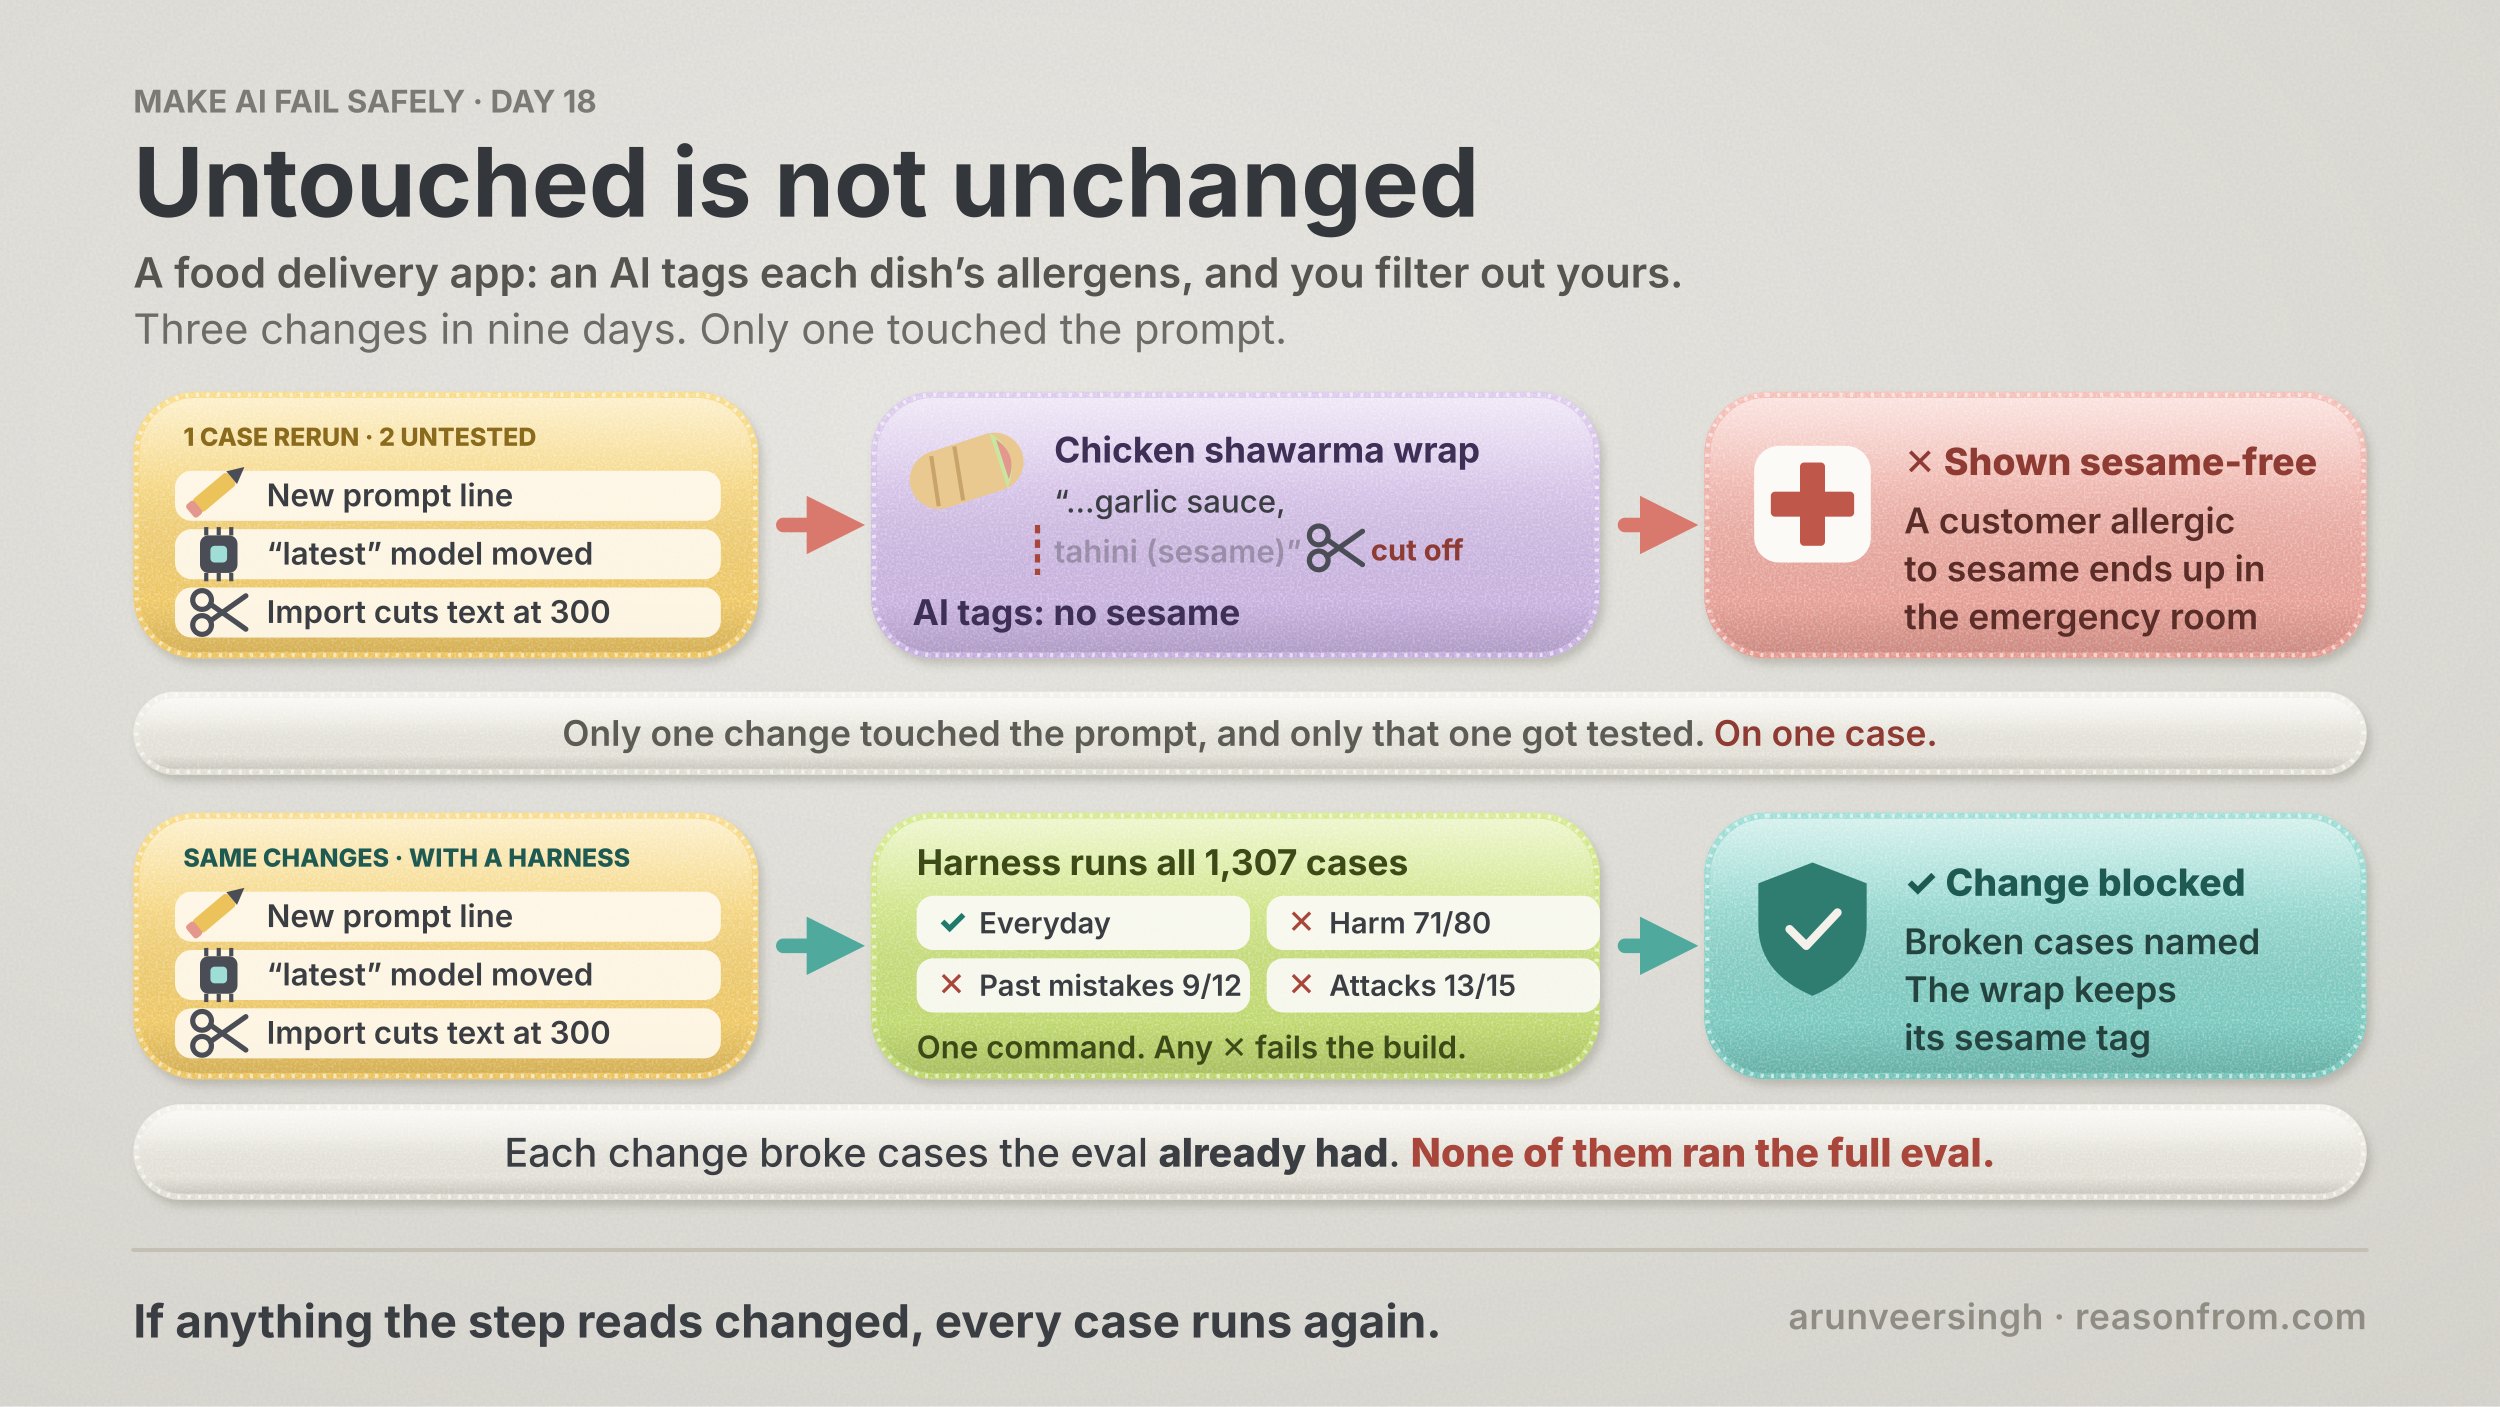
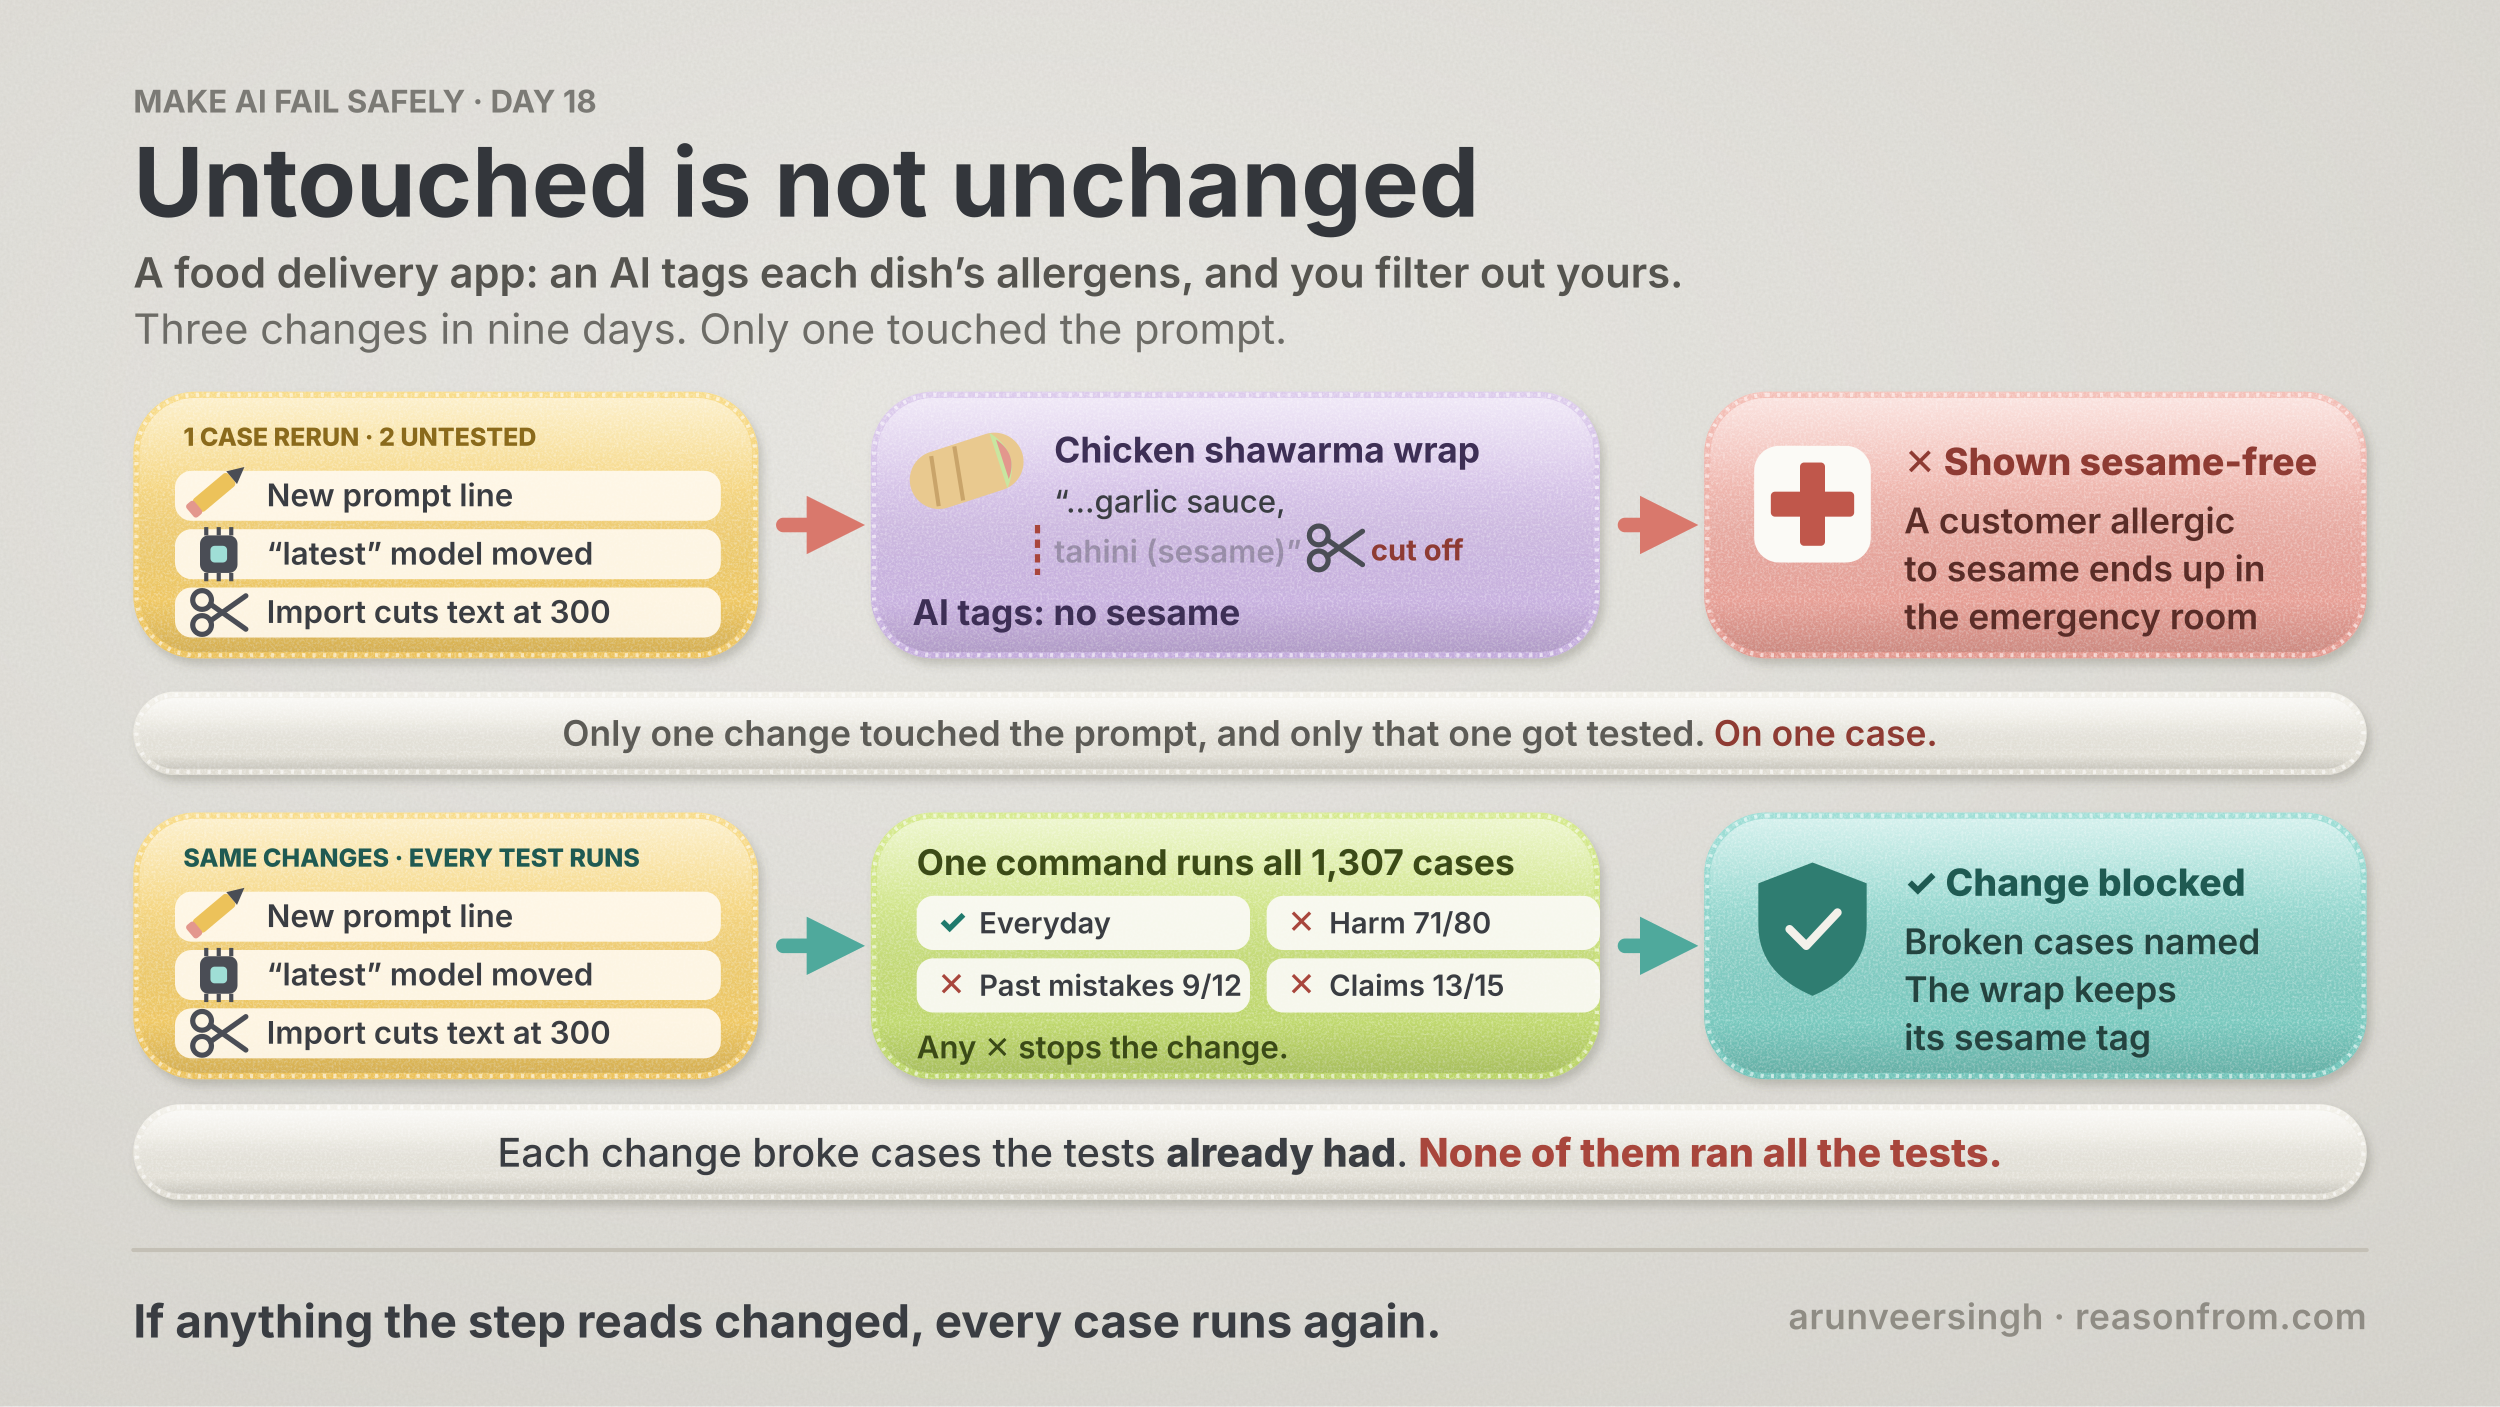
<svg xmlns="http://www.w3.org/2000/svg" width="1200" height="675" viewBox="0 0 1200 675" role="img" aria-labelledby="d18title d18desc">
  <defs>
    <linearGradient id="g_teal" x1="0" y1="0" x2="0" y2="1">
      <stop offset="0" stop-color="#9fded6" />
      <stop offset="1" stop-color="#6fc3b8" />
    </linearGradient>
    <linearGradient id="g_rose" x1="0" y1="0" x2="0" y2="1">
      <stop offset="0" stop-color="#f4c0b8" />
      <stop offset="1" stop-color="#e3978d" />
    </linearGradient>
    <linearGradient id="g_peri" x1="0" y1="0" x2="0" y2="1">
      <stop offset="0" stop-color="#a9b8f2" />
      <stop offset="1" stop-color="#7f93e0" />
    </linearGradient>
    <linearGradient id="g_lilac" x1="0" y1="0" x2="0" y2="1">
      <stop offset="0" stop-color="#dccbec" />
      <stop offset="1" stop-color="#c3abdc" />
    </linearGradient>
    <linearGradient id="g_butter" x1="0" y1="0" x2="0" y2="1">
      <stop offset="0" stop-color="#f8dc8a" />
      <stop offset="1" stop-color="#ecc25a" />
    </linearGradient>
    <linearGradient id="g_lime" x1="0" y1="0" x2="0" y2="1">
      <stop offset="0" stop-color="#d6ea8e" />
      <stop offset="1" stop-color="#bad466" />
    </linearGradient>
    <linearGradient id="g_off" x1="0" y1="0" x2="0" y2="1">
      <stop offset="0" stop-color="#f3f1ea" />
      <stop offset="1" stop-color="#dedbd1" />
    </linearGradient>
    <radialGradient id="bg" cx=".4" cy=".3" r=".9">
      <stop offset="0" stop-color="#ecebe7" />
      <stop offset="1" stop-color="#d9d7d1" />
    </radialGradient>
    <linearGradient id="puff" x1="0" y1="0" x2="0" y2="1">
      <stop offset="0" stop-color="#fff" stop-opacity=".55" />
      <stop offset=".35" stop-color="#fff" stop-opacity=".08" />
      <stop offset=".8" stop-color="#000" stop-opacity="0" />
      <stop offset="1" stop-color="#000" stop-opacity=".10" />
    </linearGradient>
    <filter id="shadow" x="-20%" y="-30%" width="150%" height="190%">
      <feDropShadow dx="10" dy="16" stdDeviation="14" flood-color="#5a5446" flood-opacity=".30" />
      <feDropShadow dx="2" dy="3" stdDeviation="2" flood-color="#5a5446" flood-opacity=".25" />
    </filter>
    <filter id="felt" x="0" y="0" width="100%" height="100%">
      <feTurbulence type="fractalNoise" baseFrequency=".9" numOctaves="3" seed="4" />
      <feColorMatrix values="0 0 0 0 1  0 0 0 0 1  0 0 0 0 1  0 0 0 1.4 -.55" />
      <feComposite in2="SourceGraphic" operator="in" />
    </filter>
    <filter id="grain">
      <feTurbulence type="fractalNoise" baseFrequency=".7" numOctaves="2" seed="9" />
      <feColorMatrix values="0 0 0 0 .4  0 0 0 0 .38  0 0 0 0 .33  0 0 0 .18 0" />
    </filter>
    <marker id="ah_r" viewBox="0 0 10 10" refX="6" refY="5" markerWidth="4" markerHeight="4" orient="auto">
      <path d="M0 0 L10 5 L0 10 z" fill="#d9786c" />
    </marker>
    <marker id="ah_g" viewBox="0 0 10 10" refX="6" refY="5" markerWidth="4" markerHeight="4" orient="auto">
      <path d="M0 0 L10 5 L0 10 z" fill="#4fa99c" />
    </marker>
  </defs>
  <rect width="1200" height="675" fill="url(#bg)" />
  <rect width="1200" height="675" filter="url(#grain)" />
  <text x="64" y="54" font-family="Inter, 'Google Sans', system-ui, 'Segoe UI', Roboto, Helvetica, Arial, sans-serif" font-size="15" font-weight="700" fill="#7b7a75" text-anchor="start">MAKE AI FAIL SAFELY · DAY 18</text>
  <text x="64" y="104" font-family="Inter, 'Google Sans', system-ui, 'Segoe UI', Roboto, Helvetica, Arial, sans-serif" font-size="46" font-weight="700" fill="#33363b" text-anchor="start">Untouched is not unchanged</text>
  <text x="64" y="138" font-family="Inter, 'Google Sans', system-ui, 'Segoe UI', Roboto, Helvetica, Arial, sans-serif" font-size="20" font-weight="600" fill="#55544f" text-anchor="start">A food delivery app: an AI tags each dish’s allergens, and you filter out yours.</text>
  <text x="64" y="165" font-family="Inter, 'Google Sans', system-ui, 'Segoe UI', Roboto, Helvetica, Arial, sans-serif" font-size="20" font-weight="400" fill="#6c6b66" text-anchor="start">Three changes in nine days. Only one touched the prompt.</text>
  <g filter="url(#shadow)">
    <rect x="64" y="188" width="300" height="128" rx="30" fill="url(#g_butter)" />
  </g>
  <rect x="64" y="188" width="300" height="128" rx="30" fill="#fff" filter="url(#felt)" opacity=".55" />
  <rect x="67" y="191" width="294" height="122" rx="27" fill="url(#puff)" />
  <rect x="65.5" y="189.5" width="297" height="125" rx="28.5" fill="none" stroke="#fff" stroke-opacity=".55" stroke-width="2" stroke-dasharray="1.5 3.5" />
  <text x="88" y="214" font-family="Inter, 'Google Sans', system-ui, 'Segoe UI', Roboto, Helvetica, Arial, sans-serif" font-size="12" font-weight="800" fill="#8a6a1c" text-anchor="start">1 CASE RERUN · 2 UNTESTED</text>
  <rect x="84" y="226" width="262" height="24" rx="8" fill="#fffaf0" opacity=".9" />
  <g transform="rotate(-40 102 237)">
    <rect x="92" y="233" width="22" height="8" rx="2" fill="#ecc25a" />
    <polygon points="114,233 122,237 114,241" fill="#4a4d55" />
    <rect x="88" y="233" width="5" height="8" rx="1.5" fill="#e3978d" />
  </g>
  <text x="128" y="243" font-family="Inter, 'Google Sans', system-ui, 'Segoe UI', Roboto, Helvetica, Arial, sans-serif" font-size="15" font-weight="600" fill="#3a3d42" text-anchor="start">New prompt line</text>
  <rect x="84" y="254" width="262" height="24" rx="8" fill="#fffaf0" opacity=".9" />
  <rect x="96" y="257" width="18" height="18" rx="4" fill="#4a4d55" />
  <rect x="101" y="262" width="8" height="8" rx="2" fill="#9fded6" />
  <line x1="99" y1="253" x2="99" y2="257" stroke="#4a4d55" stroke-width="2" />
  <line x1="99" y1="275" x2="99" y2="279" stroke="#4a4d55" stroke-width="2" />
  <line x1="105" y1="253" x2="105" y2="257" stroke="#4a4d55" stroke-width="2" />
  <line x1="105" y1="275" x2="105" y2="279" stroke="#4a4d55" stroke-width="2" />
  <line x1="111" y1="253" x2="111" y2="257" stroke="#4a4d55" stroke-width="2" />
  <line x1="111" y1="275" x2="111" y2="279" stroke="#4a4d55" stroke-width="2" />
  <text x="128" y="271" font-family="Inter, 'Google Sans', system-ui, 'Segoe UI', Roboto, Helvetica, Arial, sans-serif" font-size="15" font-weight="600" fill="#3a3d42" text-anchor="start">“latest” model moved</text>
  <rect x="84" y="282" width="262" height="24" rx="8" fill="#fffaf0" opacity=".9" />
  <circle cx="97" cy="300" r="4.5" fill="none" stroke="#4a4d55" stroke-width="2.5" />
  <circle cx="97" cy="288" r="4.5" fill="none" stroke="#4a4d55" stroke-width="2.5" />
  <line x1="101" y1="298" x2="118" y2="286" stroke="#4a4d55" stroke-width="2.5" stroke-linecap="round" />
  <line x1="101" y1="290" x2="118" y2="302" stroke="#4a4d55" stroke-width="2.5" stroke-linecap="round" />
  <text x="128" y="299" font-family="Inter, 'Google Sans', system-ui, 'Segoe UI', Roboto, Helvetica, Arial, sans-serif" font-size="15" font-weight="600" fill="#3a3d42" text-anchor="start">Import cuts text at 300</text>
  <line x1="376" y1="252" x2="404" y2="252" stroke="#d9786c" stroke-width="7" stroke-linecap="round" marker-end="url(#ah_r)" />
  <g filter="url(#shadow)">
    <rect x="418" y="188" width="350" height="128" rx="30" fill="url(#g_lilac)" />
  </g>
  <rect x="418" y="188" width="350" height="128" rx="30" fill="#fff" filter="url(#felt)" opacity=".55" />
  <rect x="421" y="191" width="344" height="122" rx="27" fill="url(#puff)" />
  <rect x="419.5" y="189.5" width="347" height="125" rx="28.5" fill="none" stroke="#fff" stroke-opacity=".55" stroke-width="2" stroke-dasharray="1.5 3.5" />
  <g transform="rotate(-18 464 226)">
    <rect x="436" y="212" width="56" height="28" rx="14" fill="#e9c98f" />
    <path d="M480 212 q12 14 0 28" fill="#c8e6a0" />
    <path d="M482 216 q8 10 0 20" fill="#e3978d" />
    <line x1="450" y1="214" x2="446" y2="238" stroke="#c9a46a" stroke-width="2" />
    <line x1="462" y1="213" x2="458" y2="239" stroke="#c9a46a" stroke-width="2" />
  </g>
  <text x="506" y="222" font-family="Inter, 'Google Sans', system-ui, 'Segoe UI', Roboto, Helvetica, Arial, sans-serif" font-size="17" font-weight="700" fill="#3d2f55" text-anchor="start">Chicken shawarma wrap</text>
  <text x="506" y="246" font-family="Inter, 'Google Sans', system-ui, 'Segoe UI', Roboto, Helvetica, Arial, sans-serif" font-size="15" font-weight="500" fill="#3a3d42" text-anchor="start">“…garlic sauce,</text>
  <text x="506" y="270" font-family="Inter, 'Google Sans', system-ui, 'Segoe UI', Roboto, Helvetica, Arial, sans-serif" font-size="15" font-weight="600" fill="#3a3d42" opacity=".35">tahini (sesame)”</text>
  <line x1="498" y1="252" x2="498" y2="276" stroke="#a8463c" stroke-width="2.5" stroke-dasharray="4 3" />
  <circle cx="633" cy="269" r="4.5" fill="none" stroke="#4a4d55" stroke-width="2.5" />
  <circle cx="633" cy="257" r="4.5" fill="none" stroke="#4a4d55" stroke-width="2.5" />
  <line x1="637" y1="267" x2="654" y2="255" stroke="#4a4d55" stroke-width="2.5" stroke-linecap="round" />
  <line x1="637" y1="259" x2="654" y2="271" stroke="#4a4d55" stroke-width="2.5" stroke-linecap="round" />
  <text x="658" y="269" font-family="Inter, 'Google Sans', system-ui, 'Segoe UI', Roboto, Helvetica, Arial, sans-serif" font-size="14" font-weight="700" fill="#8e3b33" text-anchor="start">cut off</text>
  <text x="438" y="300" font-family="Inter, 'Google Sans', system-ui, 'Segoe UI', Roboto, Helvetica, Arial, sans-serif" font-size="17" font-weight="700" fill="#3d2f55" text-anchor="start">AI tags: no sesame</text>
  <line x1="780" y1="252" x2="804" y2="252" stroke="#d9786c" stroke-width="7" stroke-linecap="round" marker-end="url(#ah_r)" />
  <g filter="url(#shadow)">
    <rect x="818" y="188" width="318" height="128" rx="30" fill="url(#g_rose)" />
  </g>
  <rect x="818" y="188" width="318" height="128" rx="30" fill="#fff" filter="url(#felt)" opacity=".55" />
  <rect x="821" y="191" width="312" height="122" rx="27" fill="url(#puff)" />
  <rect x="819.5" y="189.5" width="315" height="125" rx="28.5" fill="none" stroke="#fff" stroke-opacity=".55" stroke-width="2" stroke-dasharray="1.5 3.5" />
  <rect x="842" y="214" width="56" height="56" rx="12" fill="#fbfaf6" />
  <rect x="864" y="222" width="12" height="40" rx="2" fill="#c0574b" />
  <rect x="850" y="236" width="40" height="12" rx="2" fill="#c0574b" />
  <text x="914" y="228" font-family="Inter, 'Google Sans', system-ui, 'Segoe UI', Roboto, Helvetica, Arial, sans-serif" font-size="18" font-weight="800" fill="#8e3b33" text-anchor="start">✕  Shown sesame-free</text>
  <text x="914" y="256" font-family="Inter, 'Google Sans', system-ui, 'Segoe UI', Roboto, Helvetica, Arial, sans-serif" font-size="17" font-weight="600" fill="#5a2d28" text-anchor="start">A customer allergic</text>
  <text x="914" y="279" font-family="Inter, 'Google Sans', system-ui, 'Segoe UI', Roboto, Helvetica, Arial, sans-serif" font-size="17" font-weight="600" fill="#5a2d28" text-anchor="start">to sesame ends up in</text>
  <text x="914" y="302" font-family="Inter, 'Google Sans', system-ui, 'Segoe UI', Roboto, Helvetica, Arial, sans-serif" font-size="17" font-weight="600" fill="#5a2d28" text-anchor="start">the emergency room</text>
  <g filter="url(#shadow)">
    <rect x="64" y="332" width="1072" height="40" rx="20.0" fill="url(#g_off)" />
  </g>
  <rect x="64" y="332" width="1072" height="40" rx="20.0" fill="#fff" filter="url(#felt)" opacity=".55" />
  <rect x="67" y="335" width="1066" height="34" rx="17.0" fill="url(#puff)" />
  <rect x="65.5" y="333.5" width="1069" height="37" rx="18.5" fill="none" stroke="#fff" stroke-opacity=".55" stroke-width="2" stroke-dasharray="1.5 3.5" />
  <text x="600" y="358" font-family="Inter, 'Google Sans', system-ui, 'Segoe UI', Roboto, Helvetica, Arial, sans-serif" font-size="17" font-weight="600" fill="#5c5b56" text-anchor="middle">Only one change touched the prompt, and only that one got tested. <tspan fill="#8e3b33">On one case.</tspan>
  </text>
  <g filter="url(#shadow)">
    <rect x="64" y="390" width="300" height="128" rx="30" fill="url(#g_butter)" />
  </g>
  <rect x="64" y="390" width="300" height="128" rx="30" fill="#fff" filter="url(#felt)" opacity=".55" />
  <rect x="67" y="393" width="294" height="122" rx="27" fill="url(#puff)" />
  <rect x="65.5" y="391.5" width="297" height="125" rx="28.5" fill="none" stroke="#fff" stroke-opacity=".55" stroke-width="2" stroke-dasharray="1.5 3.5" />
-   <text x="88" y="416" font-family="Inter, 'Google Sans', system-ui, 'Segoe UI', Roboto, Helvetica, Arial, sans-serif" font-size="12" font-weight="800" fill="#1f5a52" text-anchor="start">SAME CHANGES · WITH A HARNESS</text>
+   <text x="88" y="416" font-family="Inter, 'Google Sans', system-ui, 'Segoe UI', Roboto, Helvetica, Arial, sans-serif" font-size="12" font-weight="800" fill="#1f5a52" text-anchor="start">SAME CHANGES · EVERY TEST RUNS</text>
  <rect x="84" y="428" width="262" height="24" rx="8" fill="#fffaf0" opacity=".9" />
  <g transform="rotate(-40 102 439)">
    <rect x="92" y="435" width="22" height="8" rx="2" fill="#ecc25a" />
    <polygon points="114,435 122,439 114,443" fill="#4a4d55" />
    <rect x="88" y="435" width="5" height="8" rx="1.5" fill="#e3978d" />
  </g>
  <text x="128" y="445" font-family="Inter, 'Google Sans', system-ui, 'Segoe UI', Roboto, Helvetica, Arial, sans-serif" font-size="15" font-weight="600" fill="#3a3d42" text-anchor="start">New prompt line</text>
  <rect x="84" y="456" width="262" height="24" rx="8" fill="#fffaf0" opacity=".9" />
  <rect x="96" y="459" width="18" height="18" rx="4" fill="#4a4d55" />
  <rect x="101" y="464" width="8" height="8" rx="2" fill="#9fded6" />
  <line x1="99" y1="455" x2="99" y2="459" stroke="#4a4d55" stroke-width="2" />
  <line x1="99" y1="477" x2="99" y2="481" stroke="#4a4d55" stroke-width="2" />
  <line x1="105" y1="455" x2="105" y2="459" stroke="#4a4d55" stroke-width="2" />
  <line x1="105" y1="477" x2="105" y2="481" stroke="#4a4d55" stroke-width="2" />
  <line x1="111" y1="455" x2="111" y2="459" stroke="#4a4d55" stroke-width="2" />
  <line x1="111" y1="477" x2="111" y2="481" stroke="#4a4d55" stroke-width="2" />
  <text x="128" y="473" font-family="Inter, 'Google Sans', system-ui, 'Segoe UI', Roboto, Helvetica, Arial, sans-serif" font-size="15" font-weight="600" fill="#3a3d42" text-anchor="start">“latest” model moved</text>
  <rect x="84" y="484" width="262" height="24" rx="8" fill="#fffaf0" opacity=".9" />
  <circle cx="97" cy="502" r="4.5" fill="none" stroke="#4a4d55" stroke-width="2.5" />
  <circle cx="97" cy="490" r="4.5" fill="none" stroke="#4a4d55" stroke-width="2.5" />
  <line x1="101" y1="500" x2="118" y2="488" stroke="#4a4d55" stroke-width="2.5" stroke-linecap="round" />
  <line x1="101" y1="492" x2="118" y2="504" stroke="#4a4d55" stroke-width="2.5" stroke-linecap="round" />
  <text x="128" y="501" font-family="Inter, 'Google Sans', system-ui, 'Segoe UI', Roboto, Helvetica, Arial, sans-serif" font-size="15" font-weight="600" fill="#3a3d42" text-anchor="start">Import cuts text at 300</text>
  <line x1="376" y1="454" x2="404" y2="454" stroke="#4fa99c" stroke-width="7" stroke-linecap="round" marker-end="url(#ah_g)" />
  <g filter="url(#shadow)">
    <rect x="418" y="390" width="350" height="128" rx="30" fill="url(#g_lime)" />
  </g>
  <rect x="418" y="390" width="350" height="128" rx="30" fill="#fff" filter="url(#felt)" opacity=".55" />
  <rect x="421" y="393" width="344" height="122" rx="27" fill="url(#puff)" />
  <rect x="419.5" y="391.5" width="347" height="125" rx="28.5" fill="none" stroke="#fff" stroke-opacity=".55" stroke-width="2" stroke-dasharray="1.5 3.5" />
-   <text x="440" y="420" font-family="Inter, 'Google Sans', system-ui, 'Segoe UI', Roboto, Helvetica, Arial, sans-serif" font-size="17" font-weight="700" fill="#3b4a17" text-anchor="start">Harness runs all 1,307 cases</text>
+   <text x="440" y="420" font-family="Inter, 'Google Sans', system-ui, 'Segoe UI', Roboto, Helvetica, Arial, sans-serif" font-size="17" font-weight="700" fill="#3b4a17" text-anchor="start">One command runs all 1,307 cases</text>
  <rect x="440" y="430" width="160" height="26" rx="8" fill="#fbfaf6" opacity=".92" />
  <text x="450" y="448" font-family="Inter, 'Google Sans', system-ui, 'Segoe UI', Roboto, Helvetica, Arial, sans-serif" font-size="16" font-weight="800" fill="#1f7a6c" text-anchor="start">✓</text>
  <text x="470" y="448" font-family="Inter, 'Google Sans', system-ui, 'Segoe UI', Roboto, Helvetica, Arial, sans-serif" font-size="14" font-weight="600" fill="#3a3d42" text-anchor="start">Everyday</text>
  <rect x="608" y="430" width="160" height="26" rx="8" fill="#fbfaf6" opacity=".92" />
  <text x="618" y="448" font-family="Inter, 'Google Sans', system-ui, 'Segoe UI', Roboto, Helvetica, Arial, sans-serif" font-size="16" font-weight="800" fill="#a8463c" text-anchor="start">✕</text>
  <text x="638" y="448" font-family="Inter, 'Google Sans', system-ui, 'Segoe UI', Roboto, Helvetica, Arial, sans-serif" font-size="14" font-weight="600" fill="#3a3d42" text-anchor="start">Harm 71/80</text>
  <rect x="440" y="460" width="160" height="26" rx="8" fill="#fbfaf6" opacity=".92" />
  <text x="450" y="478" font-family="Inter, 'Google Sans', system-ui, 'Segoe UI', Roboto, Helvetica, Arial, sans-serif" font-size="16" font-weight="800" fill="#a8463c" text-anchor="start">✕</text>
  <text x="470" y="478" font-family="Inter, 'Google Sans', system-ui, 'Segoe UI', Roboto, Helvetica, Arial, sans-serif" font-size="14" font-weight="600" fill="#3a3d42" text-anchor="start">Past mistakes 9/12</text>
  <rect x="608" y="460" width="160" height="26" rx="8" fill="#fbfaf6" opacity=".92" />
  <text x="618" y="478" font-family="Inter, 'Google Sans', system-ui, 'Segoe UI', Roboto, Helvetica, Arial, sans-serif" font-size="16" font-weight="800" fill="#a8463c" text-anchor="start">✕</text>
-   <text x="638" y="478" font-family="Inter, 'Google Sans', system-ui, 'Segoe UI', Roboto, Helvetica, Arial, sans-serif" font-size="14" font-weight="600" fill="#3a3d42" text-anchor="start">Attacks 13/15</text>
-   <text x="440" y="508" font-family="Inter, 'Google Sans', system-ui, 'Segoe UI', Roboto, Helvetica, Arial, sans-serif" font-size="15" font-weight="600" fill="#3b4a17" text-anchor="start">One command. Any ✕ fails the build.</text>
+   <text x="638" y="478" font-family="Inter, 'Google Sans', system-ui, 'Segoe UI', Roboto, Helvetica, Arial, sans-serif" font-size="14" font-weight="600" fill="#3a3d42" text-anchor="start">Claims 13/15</text>
+   <text x="440" y="508" font-family="Inter, 'Google Sans', system-ui, 'Segoe UI', Roboto, Helvetica, Arial, sans-serif" font-size="15" font-weight="600" fill="#3b4a17" text-anchor="start">Any ✕ stops the change.</text>
  <line x1="780" y1="454" x2="804" y2="454" stroke="#4fa99c" stroke-width="7" stroke-linecap="round" marker-end="url(#ah_g)" />
  <g filter="url(#shadow)">
    <rect x="818" y="390" width="318" height="128" rx="30" fill="url(#g_teal)" />
  </g>
  <rect x="818" y="390" width="318" height="128" rx="30" fill="#fff" filter="url(#felt)" opacity=".55" />
  <rect x="821" y="393" width="312" height="122" rx="27" fill="url(#puff)" />
  <rect x="819.5" y="391.5" width="315" height="125" rx="28.5" fill="none" stroke="#fff" stroke-opacity=".55" stroke-width="2" stroke-dasharray="1.5 3.5" />
  <path d="M870 414 l26 10 v20 c0 18 -12 28 -26 34 c-14 -6 -26 -16 -26 -34 v-20 z" fill="#2f7d71" />
  <path d="M859 446 l8 8 l15 -16" fill="none" stroke="#f3f1ea" stroke-width="4" stroke-linecap="round" stroke-linejoin="round" />
  <text x="914" y="430" font-family="Inter, 'Google Sans', system-ui, 'Segoe UI', Roboto, Helvetica, Arial, sans-serif" font-size="18" font-weight="800" fill="#1f5a52" text-anchor="start">✓  Change blocked</text>
  <text x="914" y="458" font-family="Inter, 'Google Sans', system-ui, 'Segoe UI', Roboto, Helvetica, Arial, sans-serif" font-size="17" font-weight="600" fill="#24433f" text-anchor="start">Broken cases named</text>
  <text x="914" y="481" font-family="Inter, 'Google Sans', system-ui, 'Segoe UI', Roboto, Helvetica, Arial, sans-serif" font-size="17" font-weight="600" fill="#24433f" text-anchor="start">The wrap keeps</text>
  <text x="914" y="504" font-family="Inter, 'Google Sans', system-ui, 'Segoe UI', Roboto, Helvetica, Arial, sans-serif" font-size="17" font-weight="600" fill="#24433f" text-anchor="start">its sesame tag</text>
  <g filter="url(#shadow)">
    <rect x="64" y="530" width="1072" height="46" rx="23.0" fill="url(#g_off)" />
  </g>
  <rect x="64" y="530" width="1072" height="46" rx="23.0" fill="#fff" filter="url(#felt)" opacity=".55" />
  <rect x="67" y="533" width="1066" height="40" rx="20.0" fill="url(#puff)" />
  <rect x="65.5" y="531.5" width="1069" height="43" rx="21.5" fill="none" stroke="#fff" stroke-opacity=".55" stroke-width="2" stroke-dasharray="1.5 3.5" />
-   <text x="600" y="560" font-family="Inter, 'Google Sans', system-ui, 'Segoe UI', Roboto, Helvetica, Arial, sans-serif" font-size="19" font-weight="500" fill="#3a3d42" text-anchor="middle">Each change broke cases the eval <tspan font-weight="800">already had</tspan>. <tspan font-weight="800" fill="#a8463c">None of them ran the full eval.</tspan>
+   <text x="600" y="560" font-family="Inter, 'Google Sans', system-ui, 'Segoe UI', Roboto, Helvetica, Arial, sans-serif" font-size="19" font-weight="500" fill="#3a3d42" text-anchor="middle">Each change broke cases the tests <tspan font-weight="800">already had</tspan>. <tspan font-weight="800" fill="#a8463c">None of them ran all the tests.</tspan>
  </text>
  <line x1="64" y1="600" x2="1136" y2="600" stroke="#c4c0b6" stroke-width="2" stroke-linecap="round" />
  <text x="64" y="642" font-family="Inter, 'Google Sans', system-ui, 'Segoe UI', Roboto, Helvetica, Arial, sans-serif" font-size="22" font-weight="700" fill="#3a3d42" text-anchor="start">If anything the step reads changed, every case runs again.</text>
  <text class="brand-label" x="1136" y="638" font-family="Inter, 'Google Sans', system-ui, 'Segoe UI', Roboto, Helvetica, Arial, sans-serif" font-size="17" font-weight="600" fill="#8f8c84" text-anchor="end" letter-spacing=".3">arunveersingh · reasonfrom.com</text>
</svg>
